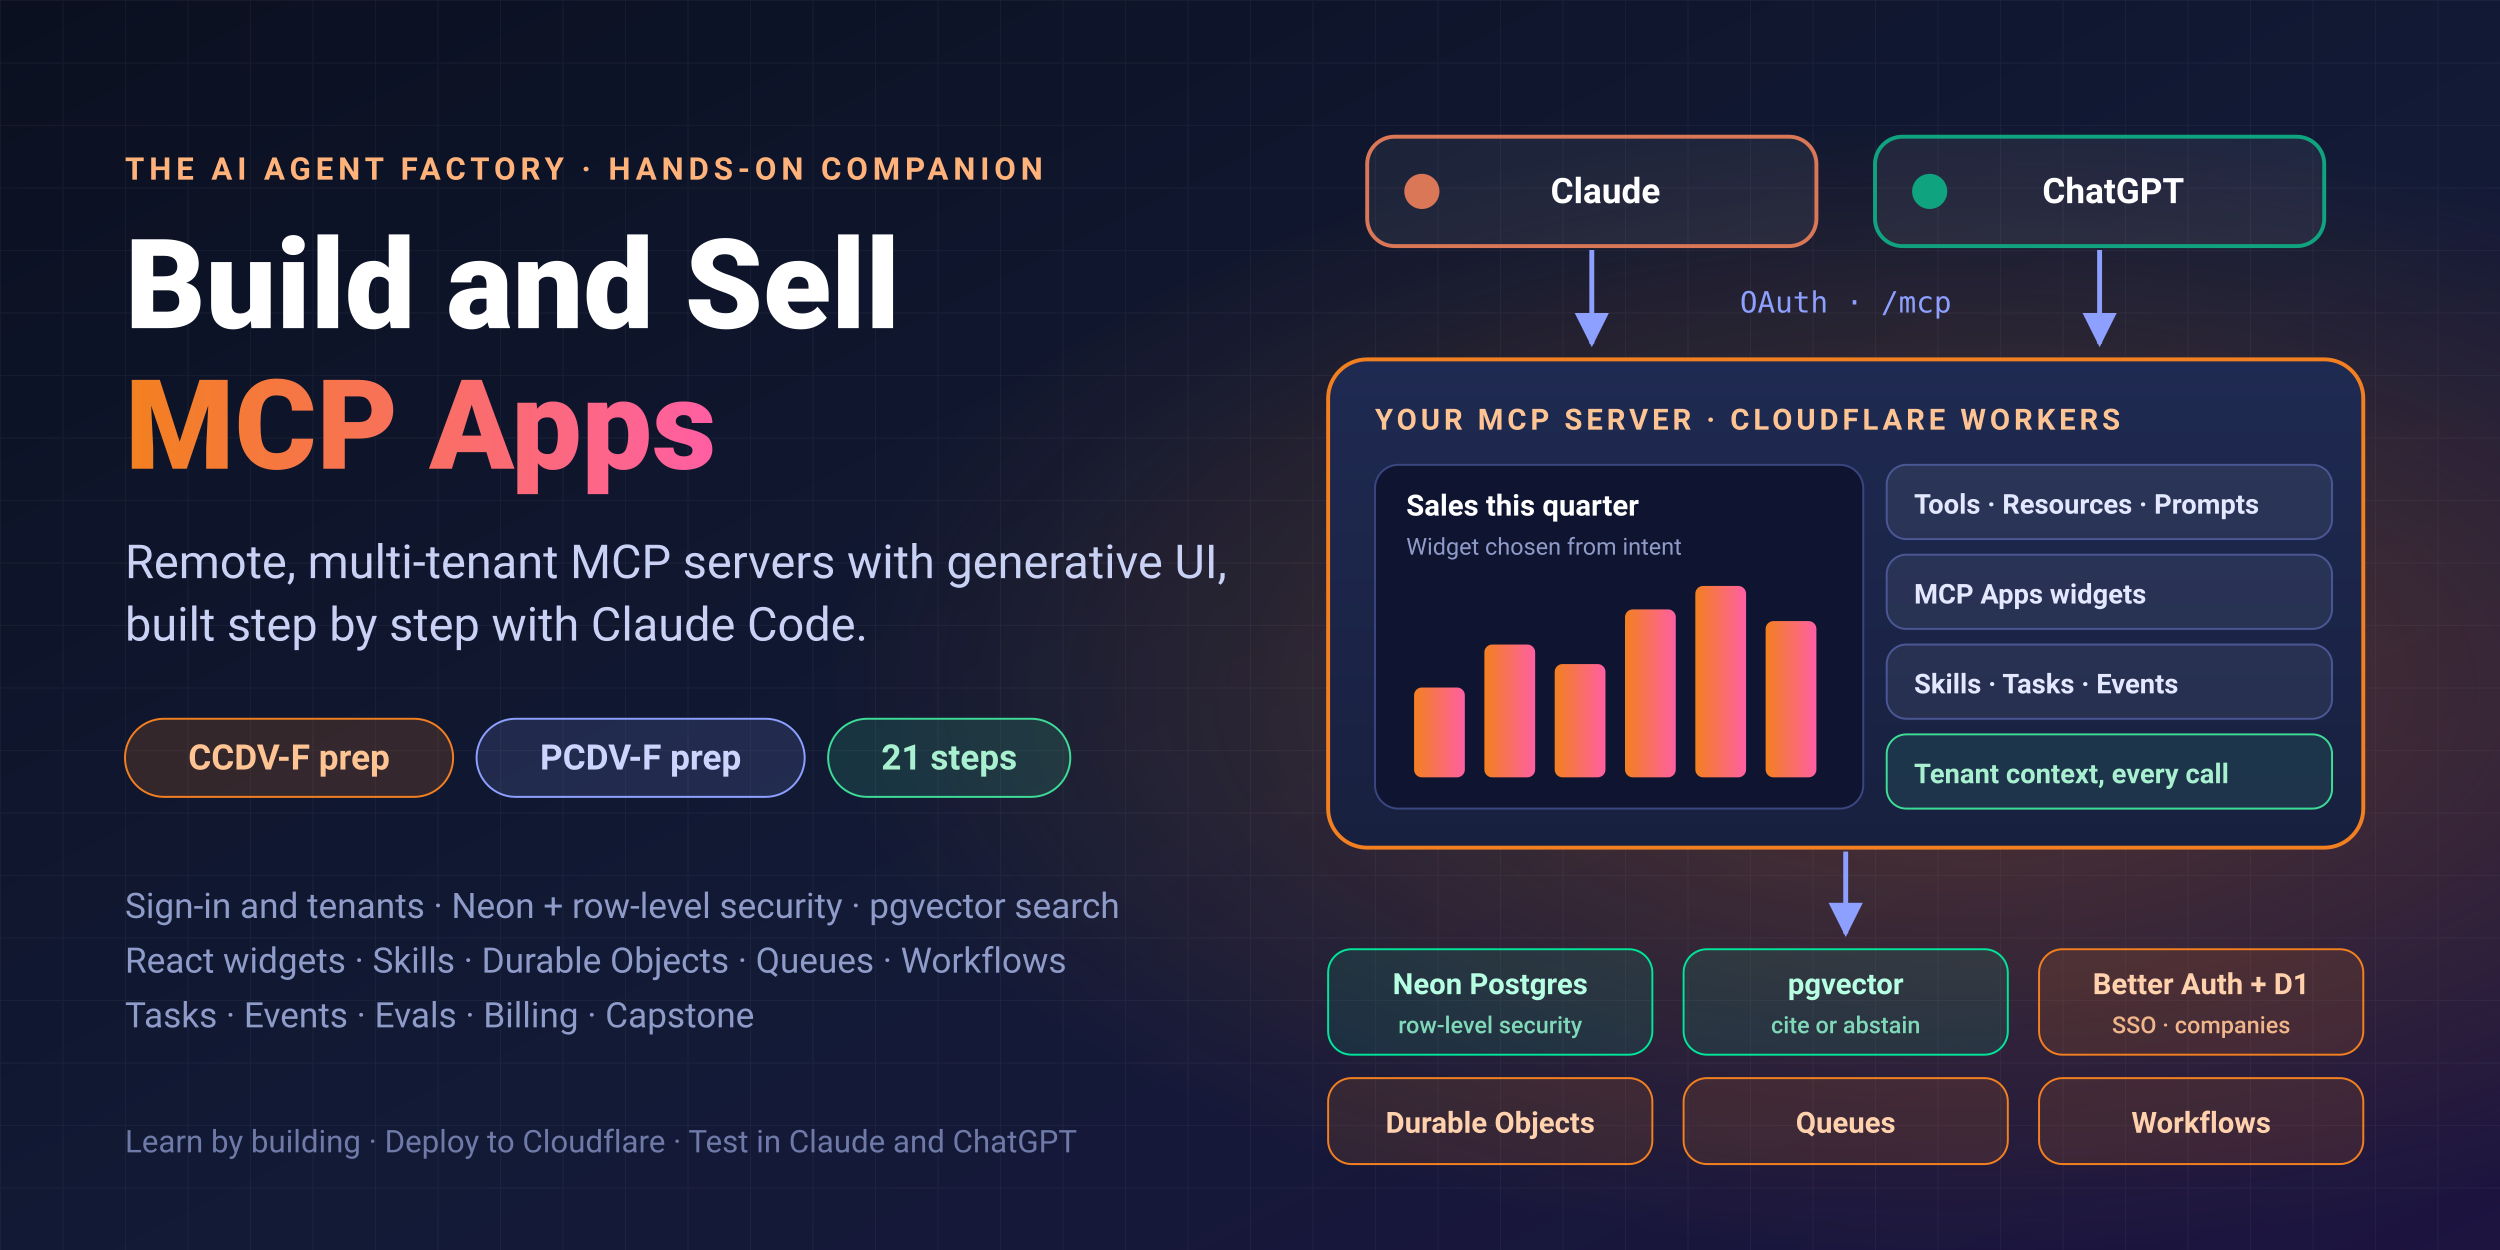
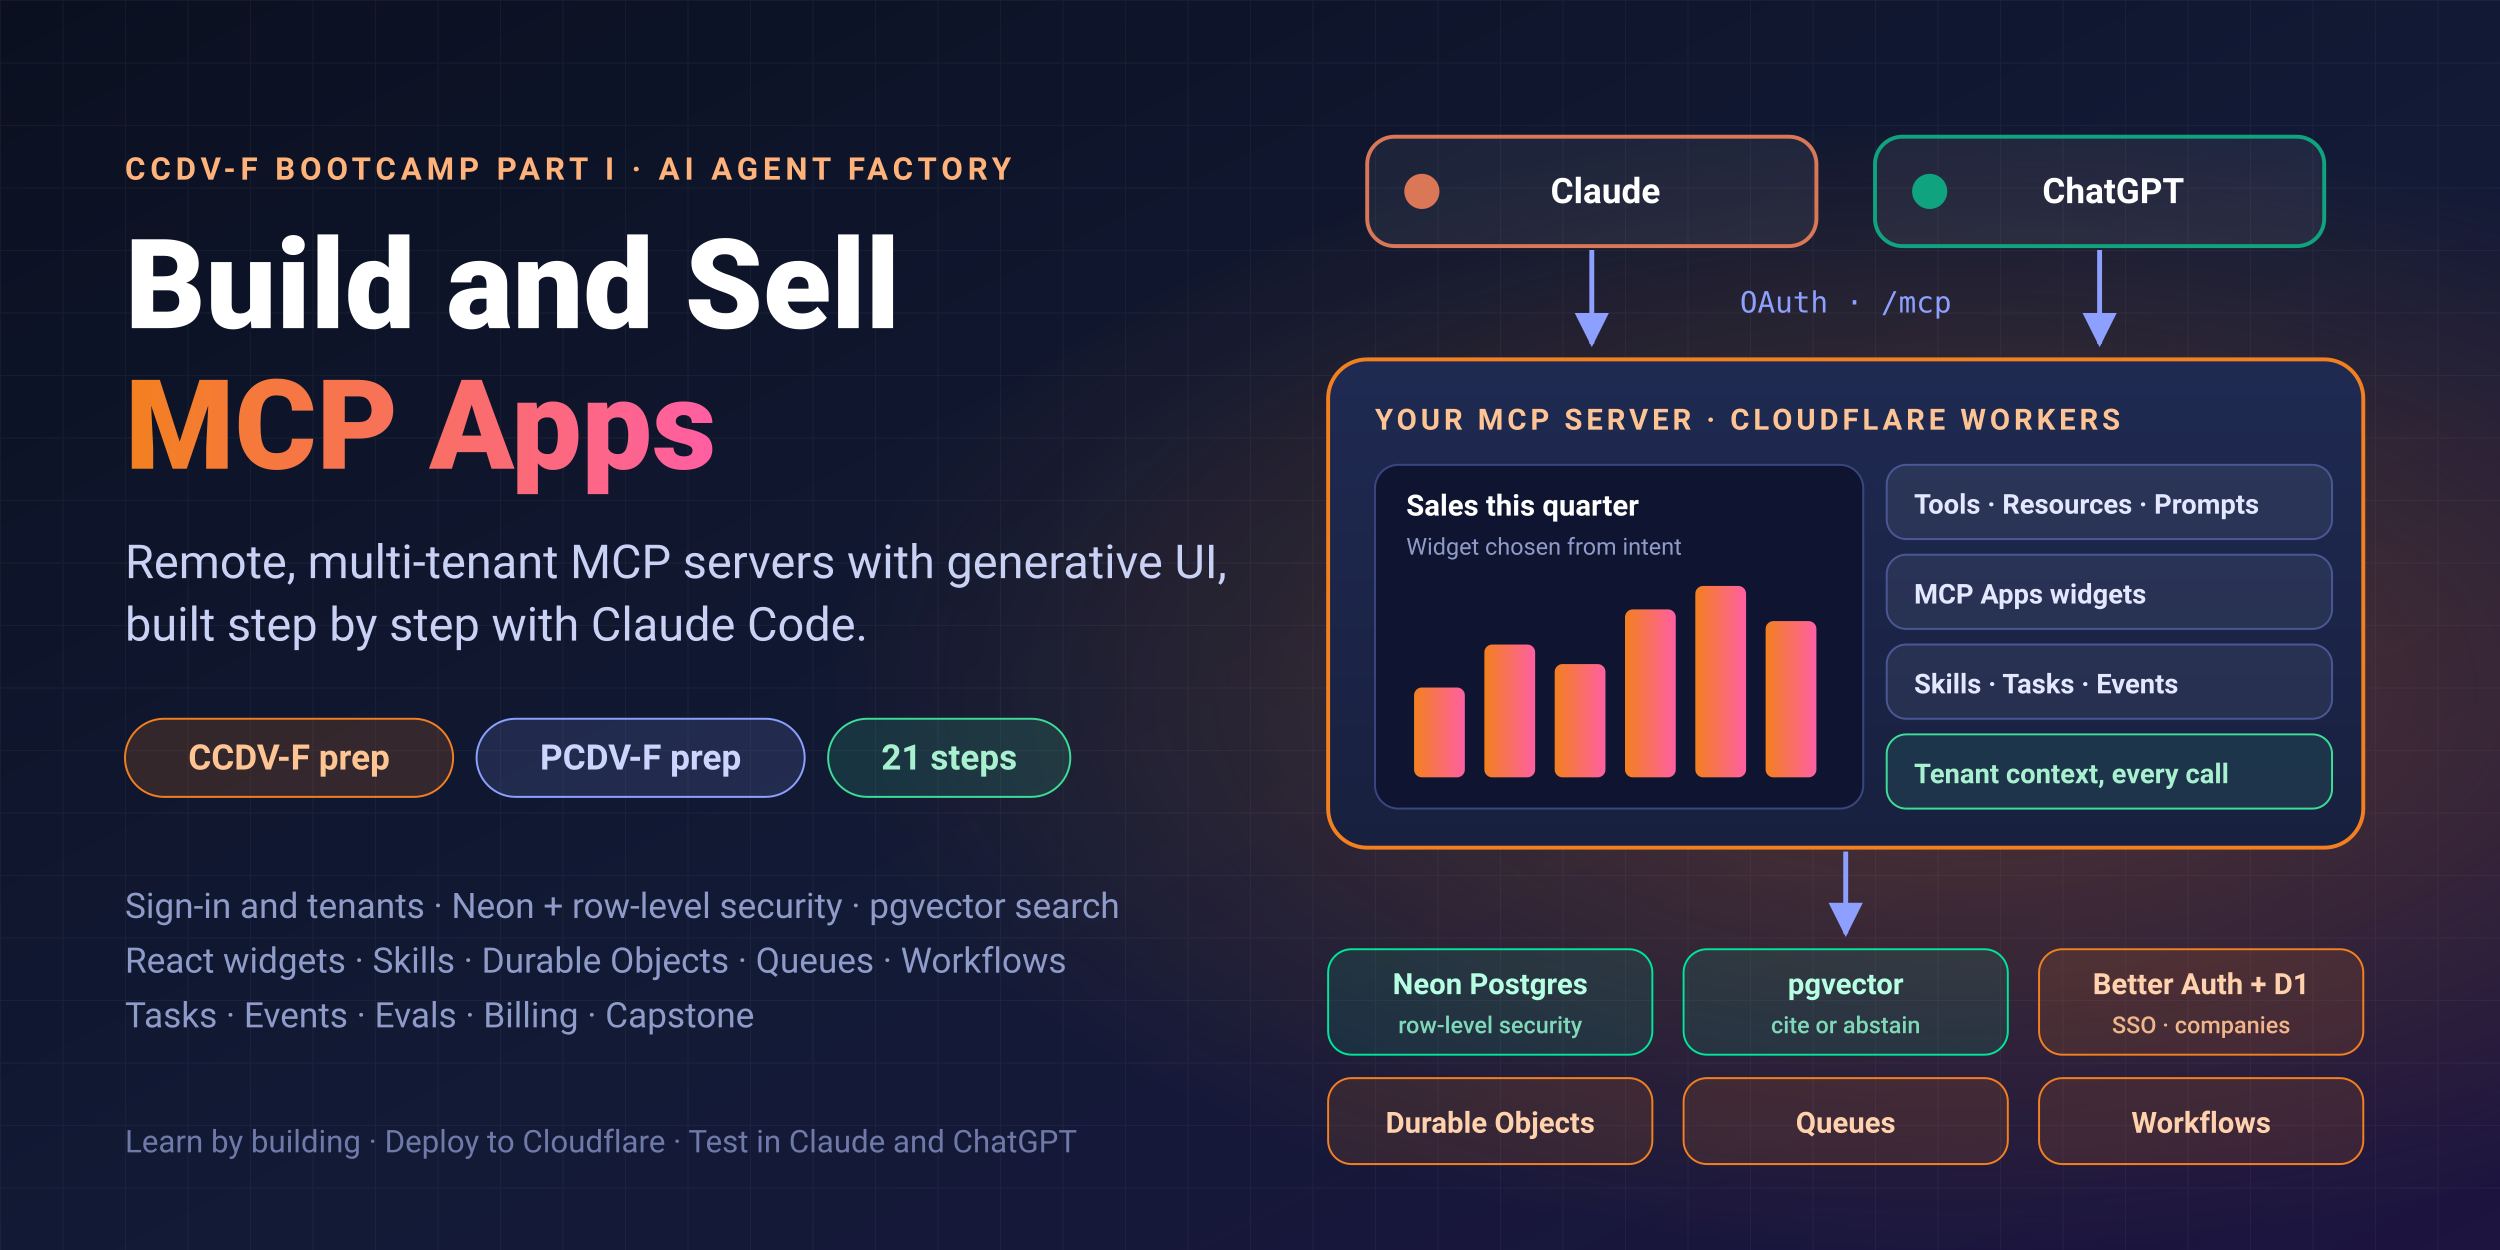
<svg xmlns="http://www.w3.org/2000/svg" width="1280" height="640" viewBox="0 0 1280 640" role="img" aria-labelledby="t d">
  <defs>
    <linearGradient id="bg" x1="0" y1="0" x2="1" y2="1">
      <stop offset="0" stop-color="#0b1020" />
      <stop offset="0.55" stop-color="#121a36" />
      <stop offset="1" stop-color="#1d1440" />
    </linearGradient>
    <radialGradient id="glow" cx="0.78" cy="0.55" r="0.45">
      <stop offset="0" stop-color="#f38020" stop-opacity="0.28" />
      <stop offset="1" stop-color="#f38020" stop-opacity="0" />
    </radialGradient>
    <linearGradient id="server" x1="0" y1="0" x2="0" y2="1">
      <stop offset="0" stop-color="#1f2a52" />
      <stop offset="1" stop-color="#18203f" />
    </linearGradient>
    <linearGradient id="accent" x1="0" y1="0" x2="1" y2="0">
      <stop offset="0" stop-color="#f38020" />
      <stop offset="1" stop-color="#ff5fa2" />
    </linearGradient>
    <pattern id="grid" width="32" height="32" patternUnits="userSpaceOnUse">
      <path d="M32 0H0V32" fill="none" stroke="#ffffff" stroke-opacity="0.04" stroke-width="1" />
    </pattern>
    <marker id="arrow" viewBox="0 0 10 10" refX="9" refY="5" markerWidth="7" markerHeight="7" orient="auto-start-reverse">
      <path d="M0 0L10 5L0 10z" fill="#8ea0ff" />
    </marker>
  </defs>
  <rect width="1280" height="640" fill="url(#bg)" />
  <rect width="1280" height="640" fill="url(#grid)" />
  <rect width="1280" height="640" fill="url(#glow)" />
  <g font-family="-apple-system, BlinkMacSystemFont, 'Segoe UI', Roboto, Helvetica, Arial, sans-serif">
-     <text x="64" y="92" fill="#ffb27a" font-size="16" font-weight="600" letter-spacing="2.5">THE AI AGENT FACTORY · HANDS-ON COMPANION</text>
+     <text x="64" y="92" fill="#ffb27a" font-size="16" font-weight="600" letter-spacing="2.5">CCDV-F BOOTCAMP PART I · AI AGENT FACTORY</text>
    <text x="64" y="168" fill="#ffffff" font-size="64" font-weight="800">Build and Sell</text>
    <text x="64" y="240" fill="url(#accent)" font-size="64" font-weight="800">MCP Apps</text>
    <text x="64" y="296" fill="#c9d1f5" font-size="24">Remote, multi-tenant MCP servers with generative UI,</text>
    <text x="64" y="328" fill="#c9d1f5" font-size="24">built step by step with Claude Code.</text>
    <g font-size="18" font-weight="700">
      <rect x="64" y="368" width="168" height="40" rx="20" fill="#f38020" fill-opacity="0.16" stroke="#f38020" />
      <text x="148" y="394" fill="#ffc493" text-anchor="middle">CCDV-F prep</text>
      <rect x="244" y="368" width="168" height="40" rx="20" fill="#8ea0ff" fill-opacity="0.14" stroke="#8ea0ff" />
      <text x="328" y="394" fill="#cdd5ff" text-anchor="middle">PCDV-F prep</text>
      <rect x="424" y="368" width="124" height="40" rx="20" fill="#3ddc97" fill-opacity="0.14" stroke="#3ddc97" />
      <text x="486" y="394" fill="#a8f0cf" text-anchor="middle">21 steps</text>
    </g>
    <text x="64" y="470" fill="#8f9bc8" font-size="18">Sign-in and tenants · Neon + row-level security · pgvector search</text>
    <text x="64" y="498" fill="#8f9bc8" font-size="18">React widgets · Skills · Durable Objects · Queues · Workflows</text>
    <text x="64" y="526" fill="#8f9bc8" font-size="18">Tasks · Events · Evals · Billing · Capstone</text>
    <text x="64" y="590" fill="#6f7aa8" font-size="16">Learn by building · Deploy to Cloudflare · Test in Claude and ChatGPT</text>
    <g font-size="18" font-weight="700" text-anchor="middle">
      <rect x="700" y="70" width="230" height="56" rx="14" fill="#ffffff" fill-opacity="0.06" stroke="#d97757" stroke-width="2" />
      <circle cx="728" cy="98" r="9" fill="#d97757" />
      <text x="822" y="104" fill="#ffffff">Claude</text>
      <rect x="960" y="70" width="230" height="56" rx="14" fill="#ffffff" fill-opacity="0.06" stroke="#10a37f" stroke-width="2" />
      <circle cx="988" cy="98" r="9" fill="#10a37f" />
      <text x="1082" y="104" fill="#ffffff">ChatGPT</text>
    </g>
    <path d="M815 128 V176" stroke="#8ea0ff" stroke-width="2.5" marker-end="url(#arrow)" />
    <path d="M1075 128 V176" stroke="#8ea0ff" stroke-width="2.5" marker-end="url(#arrow)" />
    <text x="945" y="160" fill="#8ea0ff" font-size="15" text-anchor="middle" font-family="ui-monospace, SFMono-Regular, Menlo, monospace">OAuth · /mcp</text>
    <rect x="680" y="184" width="530" height="250" rx="20" fill="url(#server)" stroke="#f38020" stroke-width="2" />
    <text x="704" y="220" fill="#ffc493" font-size="15" font-weight="700" letter-spacing="2">YOUR MCP SERVER · CLOUDFLARE WORKERS</text>
    <rect x="704" y="238" width="250" height="176" rx="12" fill="#0f1530" stroke="#3a4680" />
    <text x="720" y="264" fill="#ffffff" font-size="15" font-weight="700">Sales this quarter</text>
    <text x="720" y="284" fill="#8f9bc8" font-size="12">Widget chosen from intent</text>
    <g fill="url(#accent)">
      <rect x="724" y="352" width="26" height="46" rx="4" />
      <rect x="760" y="330" width="26" height="68" rx="4" />
      <rect x="796" y="340" width="26" height="58" rx="4" />
      <rect x="832" y="312" width="26" height="86" rx="4" />
      <rect x="868" y="300" width="26" height="98" rx="4" />
      <rect x="904" y="318" width="26" height="80" rx="4" />
    </g>
    <g font-size="14" font-weight="600">
      <rect x="966" y="238" width="228" height="38" rx="10" fill="#ffffff" fill-opacity="0.06" stroke="#4b5794" />
      <text x="980" y="263" fill="#e3e8ff">Tools · Resources · Prompts</text>
      <rect x="966" y="284" width="228" height="38" rx="10" fill="#ffffff" fill-opacity="0.06" stroke="#4b5794" />
      <text x="980" y="309" fill="#e3e8ff">MCP Apps widgets</text>
      <rect x="966" y="330" width="228" height="38" rx="10" fill="#ffffff" fill-opacity="0.06" stroke="#4b5794" />
      <text x="980" y="355" fill="#e3e8ff">Skills · Tasks · Events</text>
      <rect x="966" y="376" width="228" height="38" rx="10" fill="#3ddc97" fill-opacity="0.10" stroke="#3ddc97" />
      <text x="980" y="401" fill="#a8f0cf">Tenant context, every call</text>
    </g>
    <path d="M945 436 V478" stroke="#8ea0ff" stroke-width="2.5" marker-end="url(#arrow)" />
    <g font-size="15" font-weight="700" text-anchor="middle">
      <rect x="680" y="486" width="166" height="54" rx="12" fill="#00e599" fill-opacity="0.10" stroke="#00e599" />
      <text x="763" y="509" fill="#b6ffe3">Neon Postgres</text>
      <text x="763" y="529" fill="#7fd9b8" font-size="12" font-weight="500">row-level security</text>
      <rect x="862" y="486" width="166" height="54" rx="12" fill="#00e599" fill-opacity="0.10" stroke="#00e599" />
      <text x="945" y="509" fill="#b6ffe3">pgvector</text>
      <text x="945" y="529" fill="#7fd9b8" font-size="12" font-weight="500">cite or abstain</text>
      <rect x="1044" y="486" width="166" height="54" rx="12" fill="#f38020" fill-opacity="0.12" stroke="#f38020" />
      <text x="1127" y="509" fill="#ffd2ad">Better Auth + D1</text>
      <text x="1127" y="529" fill="#f0b58a" font-size="12" font-weight="500">SSO · companies</text>
      <rect x="680" y="552" width="166" height="44" rx="12" fill="#f38020" fill-opacity="0.12" stroke="#f38020" />
      <text x="763" y="580" fill="#ffd2ad">Durable Objects</text>
      <rect x="862" y="552" width="166" height="44" rx="12" fill="#f38020" fill-opacity="0.12" stroke="#f38020" />
      <text x="945" y="580" fill="#ffd2ad">Queues</text>
      <rect x="1044" y="552" width="166" height="44" rx="12" fill="#f38020" fill-opacity="0.12" stroke="#f38020" />
      <text x="1127" y="580" fill="#ffd2ad">Workflows</text>
    </g>
  </g>
</svg>
